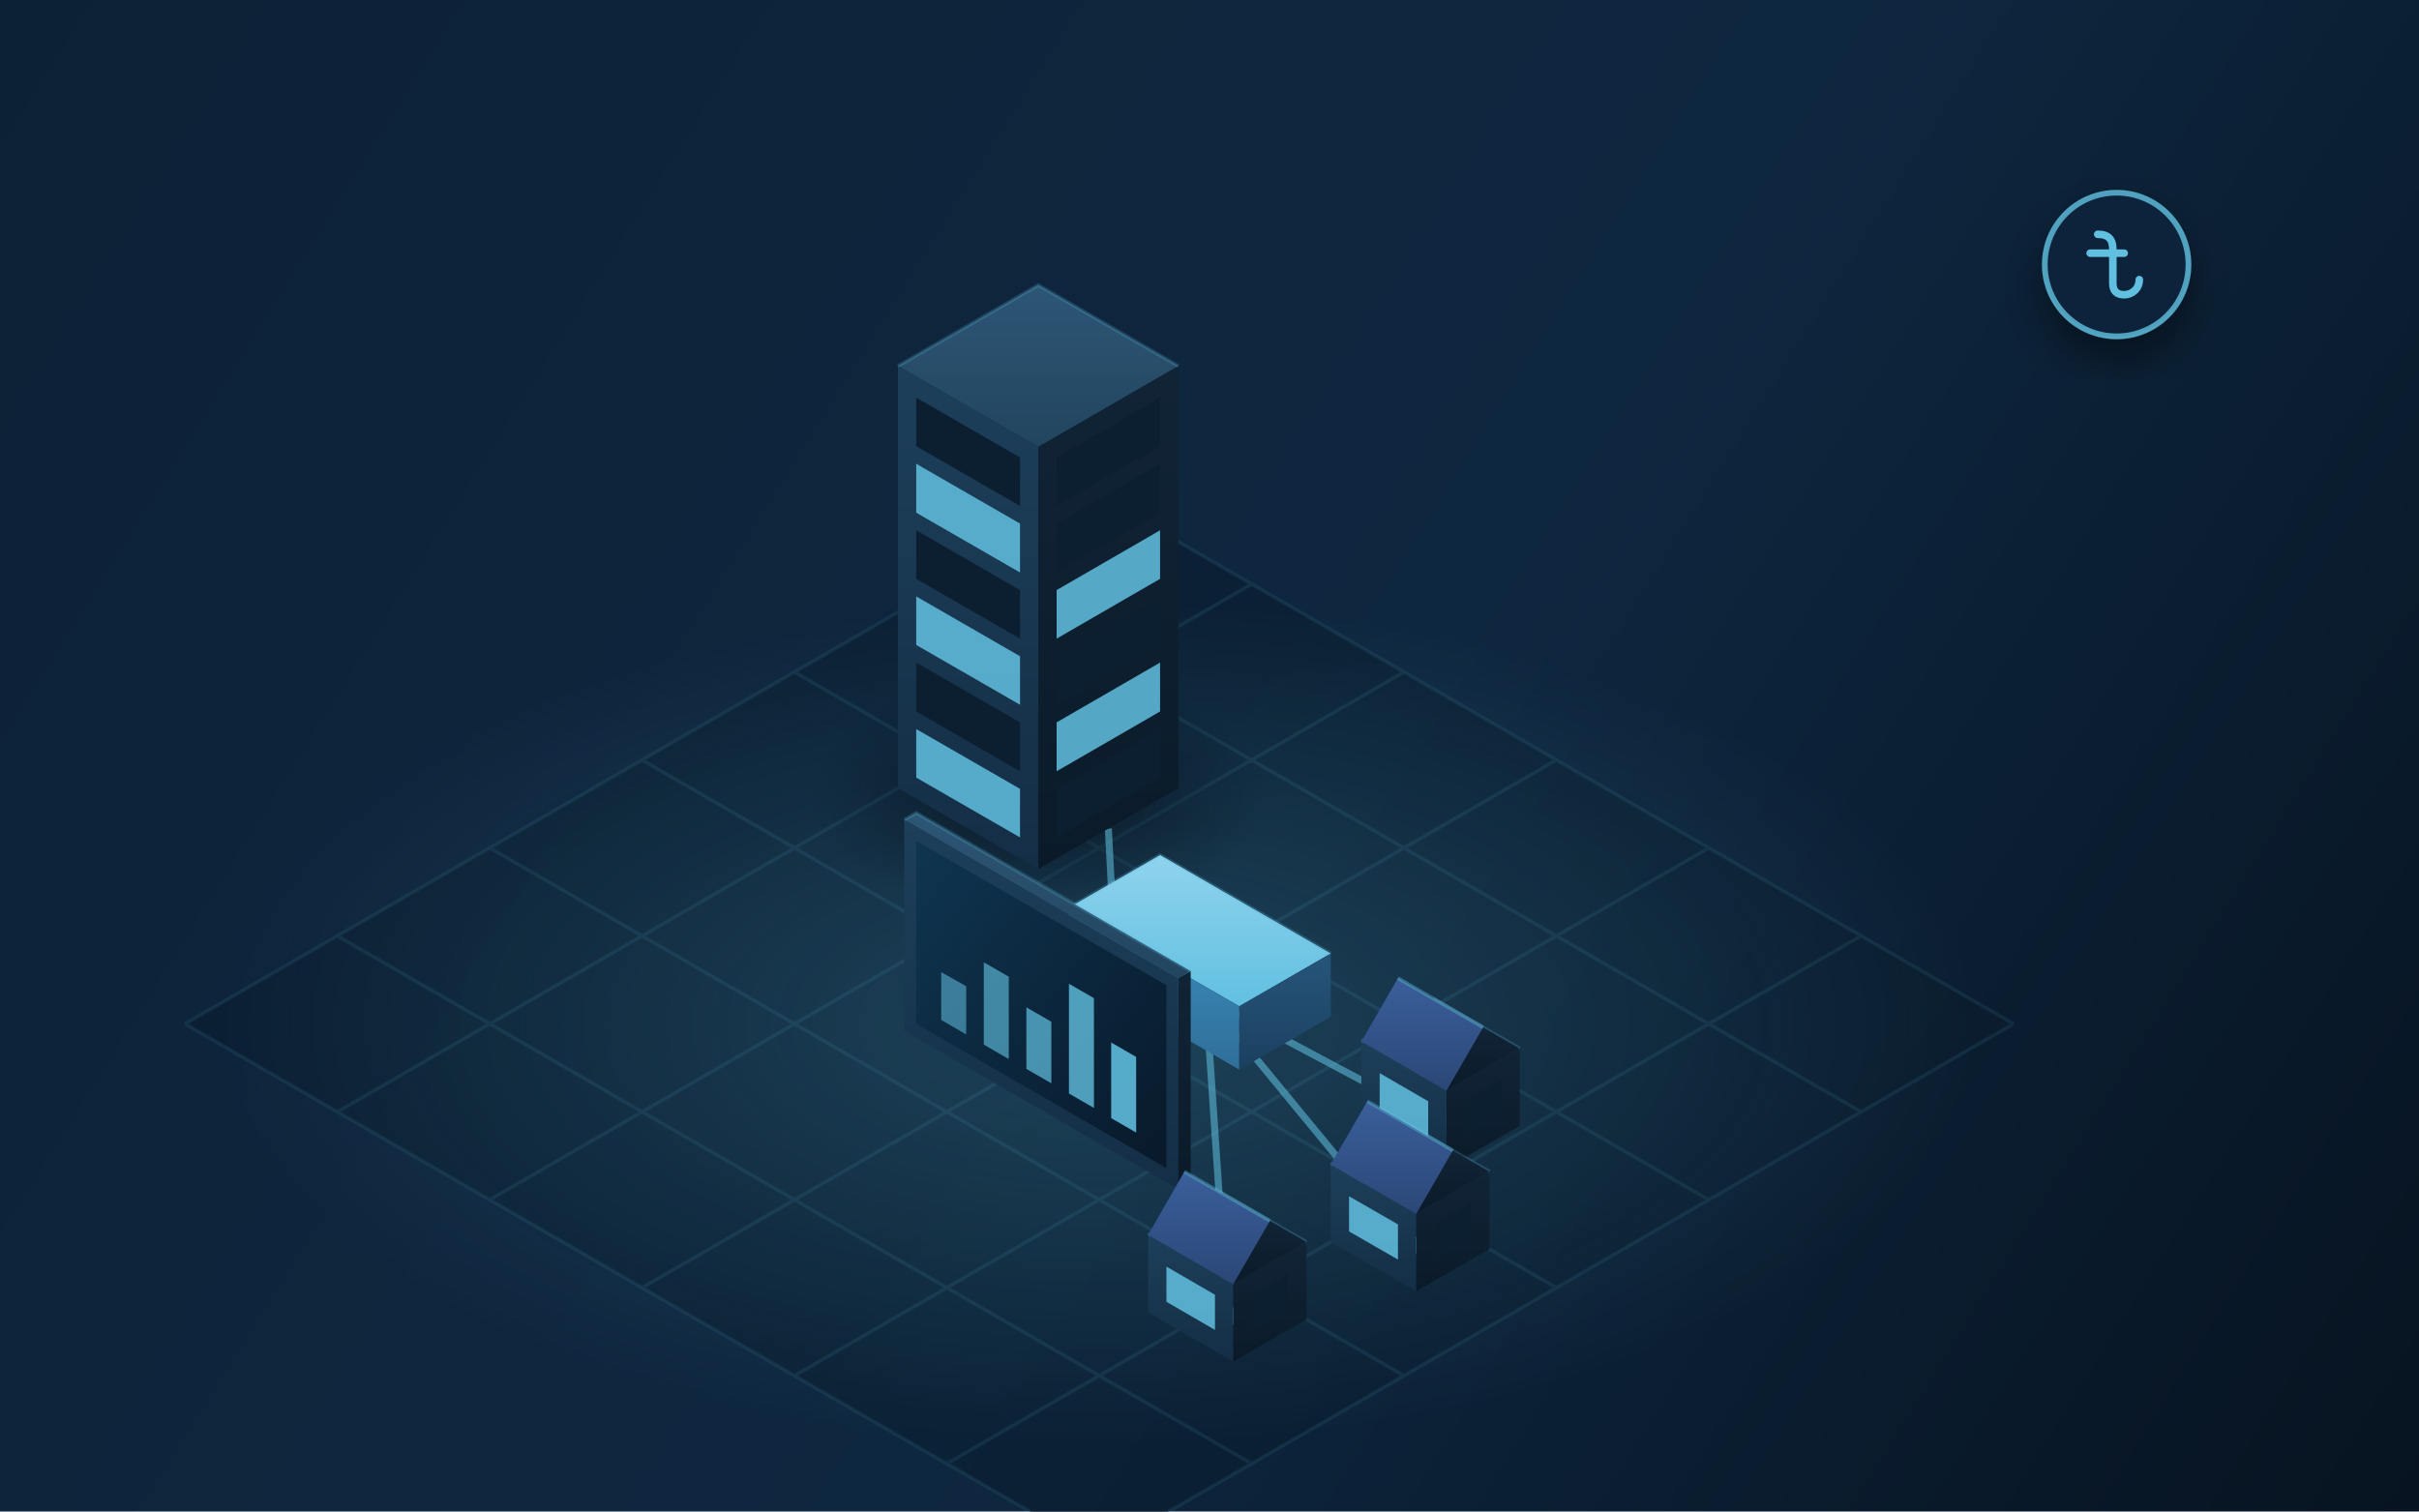
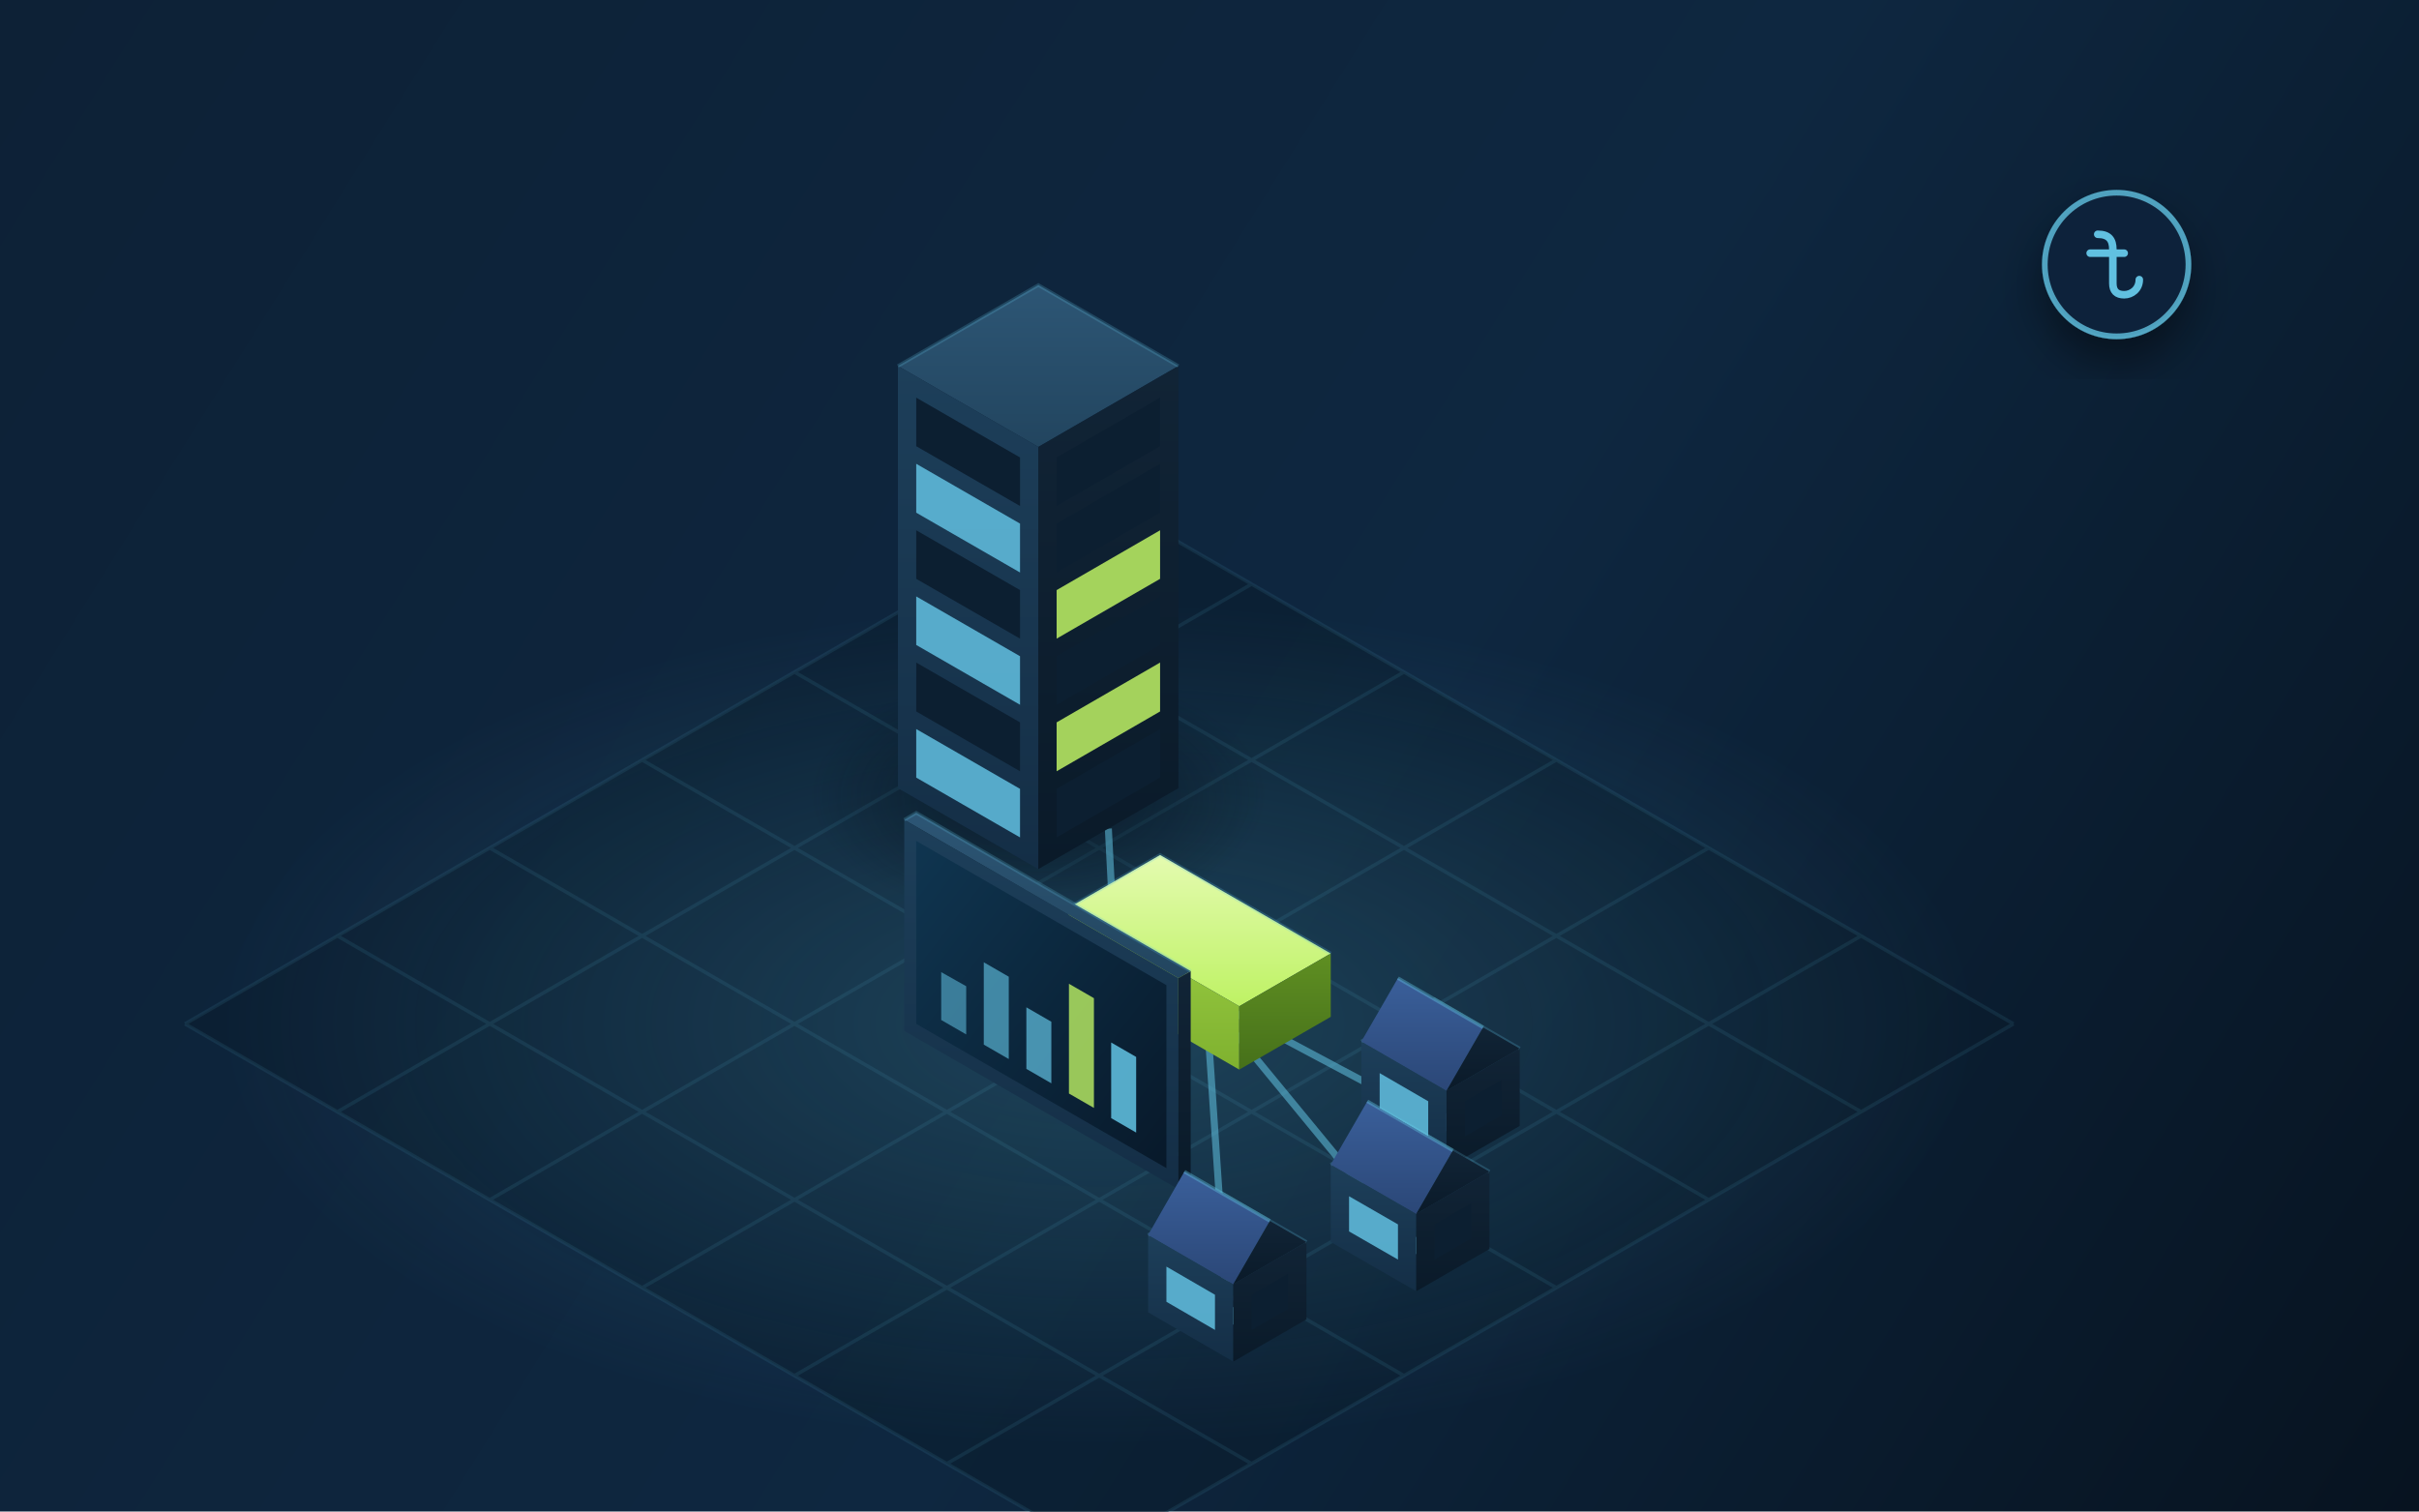
<svg xmlns="http://www.w3.org/2000/svg" viewBox="0 0 640 400" width="640" height="400" role="img" aria-label="An isometric billing server linked to a MikroTik router and homes, with a revenue dashboard">
  <defs>
    <linearGradient id="bg" x1="0" y1="0" x2="640" y2="400" gradientUnits="userSpaceOnUse">
      <stop offset="0" stop-color="#0d2136" />
      <stop offset=".55" stop-color="#0e2740" />
      <stop offset="1" stop-color="#071320" />
    </linearGradient>
    <linearGradient id="fTop" x1="0" y1="0" x2="0" y2="1">
      <stop offset="0" stop-color="#2d5675" />
      <stop offset="1" stop-color="#22455f" />
    </linearGradient>
    <linearGradient id="fLeft" x1="0" y1="0" x2="0" y2="1">
      <stop offset="0" stop-color="#1d3f5a" />
      <stop offset="1" stop-color="#142e46" />
    </linearGradient>
    <linearGradient id="fRight" x1="0" y1="0" x2="0" y2="1">
      <stop offset="0" stop-color="#112436" />
      <stop offset="1" stop-color="#0a1a29" />
    </linearGradient>
    <linearGradient id="lTop" x1="0" y1="0" x2="0" y2="1">
      <stop offset="0" stop-color="#3f6f93" />
      <stop offset="1" stop-color="#335d7d" />
    </linearGradient>
    <linearGradient id="lLeft" x1="0" y1="0" x2="0" y2="1">
      <stop offset="0" stop-color="#2a5577" />
      <stop offset="1" stop-color="#1f4461" />
    </linearGradient>
    <linearGradient id="lRight" x1="0" y1="0" x2="0" y2="1">
      <stop offset="0" stop-color="#183650" />
      <stop offset="1" stop-color="#10263a" />
    </linearGradient>
    <linearGradient id="gTop" x1="0" y1="0" x2="0" y2="1">
      <stop offset="0" stop-color="#8fd3ee" />
      <stop offset="1" stop-color="#61c0e0" />
    </linearGradient>
    <linearGradient id="gLeft" x1="0" y1="0" x2="0" y2="1">
      <stop offset="0" stop-color="#3d8fc0" />
      <stop offset="1" stop-color="#2f6f99" />
    </linearGradient>
    <linearGradient id="gRight" x1="0" y1="0" x2="0" y2="1">
      <stop offset="0" stop-color="#26557a" />
      <stop offset="1" stop-color="#1b4060" />
+     </linearGradient>
+     <linearGradient id="mTop" x1="0" y1="0" x2="0" y2="1">
+       <stop offset="0" stop-color="#e4fbb0" />
+       <stop offset="1" stop-color="#bef264" />
+     </linearGradient>
+     <linearGradient id="mLeft" x1="0" y1="0" x2="0" y2="1">
+       <stop offset="0" stop-color="#9ccf45" />
+       <stop offset="1" stop-color="#7fb12f" />
+     </linearGradient>
+     <linearGradient id="mRight" x1="0" y1="0" x2="0" y2="1">
+       <stop offset="0" stop-color="#5f8f22" />
+       <stop offset="1" stop-color="#46701a" />
+     </linearGradient>
+     <linearGradient id="cylM" x1="0" y1="0" x2="1" y2="0">
+       <stop offset="0" stop-color="#9ccf45" />
+       <stop offset="1" stop-color="#46701a" />
    </linearGradient>
    <linearGradient id="roof" x1="0" y1="0" x2="0" y2="1">
      <stop offset="0" stop-color="#3a5f9a" />
      <stop offset="1" stop-color="#2b4777" />
    </linearGradient>
    <linearGradient id="cyl" x1="0" y1="0" x2="1" y2="0">
      <stop offset="0" stop-color="#1d3f5a" />
      <stop offset=".55" stop-color="#163650" />
      <stop offset="1" stop-color="#0a1a29" />
    </linearGradient>
    <linearGradient id="cylG" x1="0" y1="0" x2="1" y2="0">
      <stop offset="0" stop-color="#3d8fc0" />
      <stop offset="1" stop-color="#1b4060" />
    </linearGradient>
    <linearGradient id="screen" x1="0" y1="0" x2="1" y2="1">
      <stop offset="0" stop-color="#0f3550" />
      <stop offset="1" stop-color="#08192a" />
    </linearGradient>
    <radialGradient id="head" cx=".4" cy=".35" r=".7">
      <stop offset="0" stop-color="#3f6f93" />
      <stop offset="1" stop-color="#173550" />
    </radialGradient>
    <radialGradient id="pool" cx=".5" cy=".5" r=".5">
      <stop offset="0" stop-color="#61c0e0" stop-opacity=".22" />
      <stop offset="1" stop-color="#61c0e0" stop-opacity="0" />
    </radialGradient>
    <radialGradient id="shadow" cx=".5" cy=".5" r=".5">
      <stop offset="0" stop-color="#04101b" stop-opacity=".7" />
      <stop offset="1" stop-color="#04101b" stop-opacity="0" />
    </radialGradient>
+     <style>
+ .blink{animation:blink 3.2s ease-in-out infinite}
+ .grow{transform-box:fill-box;transform-origin:50% 100%;animation:grow 2.6s ease-in-out infinite}
+ .wave{transform-box:fill-box;transform-origin:50% 50%;animation:wave 1.1s ease-in-out infinite}
+ .draw{stroke-dasharray:420;animation:draw 3.4s linear infinite}
+ .flow{animation:flow 1.2s linear infinite}
+ .packet{animation:move 2.8s linear infinite}
+ .float{animation:float 4.5s ease-in-out infinite}
+ .ping{animation:ping 2.2s ease-out infinite}
+ .pop{animation:pop 4.5s ease-in-out infinite}
+ .breathe{animation:breathe 5s ease-in-out infinite}
+ @keyframes blink{0%,100%{opacity:.9}50%{opacity:.25}}
+ @keyframes grow{0%,100%{transform:scaleY(1)}50%{transform:scaleY(.55)}}
+ @keyframes wave{0%,100%{transform:scaleY(1)}50%{transform:scaleY(.3)}}
+ @keyframes draw{0%{stroke-dashoffset:420}60%,100%{stroke-dashoffset:0}}
+ @keyframes flow{to{stroke-dashoffset:-22}}
+ @keyframes move{0%{offset-distance:0%;opacity:0}12%,88%{opacity:1}100%{offset-distance:100%;opacity:0}}
+ @keyframes float{0%,100%{transform:translateY(0)}50%{transform:translateY(-7px)}}
+ @keyframes ping{0%{opacity:.15}35%{opacity:1}100%{opacity:.15}}
+ @keyframes pop{0%,12%{opacity:0}28%,100%{opacity:.9}}
+ @keyframes breathe{0%,100%{opacity:.65}50%{opacity:1}}
+ @media (prefers-reduced-motion:reduce){*{animation:none!important}.packet{display:none}}
+ </style>
    <filter id="soft" x="-30%" y="-30%" width="160%" height="160%">
      <feDropShadow dx="0" dy="6" stdDeviation="6" flood-color="#000" flood-opacity=".45" />
    </filter>
  </defs>
  <rect width="640" height="400" fill="url(#bg)" />
  <g transform="translate(-7.1 38.2) scale(0.931)">
    <polygon points="320.0,100.0 579.8,250.0 320.0,400.0 60.2,250.0" fill="#0a1b2b" opacity=".55" />
    <path d="M320.0 100.0L60.2 250.0M320.0 100.0L579.8 250.0M363.3 125.0L103.5 275.0M276.7 125.0L536.5 275.0M406.6 150.0L146.8 300.0M233.4 150.0L493.2 300.0M449.9 175.0L190.1 325.0M190.1 175.0L449.9 325.0M493.2 200.0L233.4 350.0M146.8 200.0L406.6 350.0M536.5 225.0L276.7 375.0M103.5 225.0L363.3 375.0M579.8 250.0L320.0 400.0M60.2 250.0L320.0 400.0" stroke="#61c0e0" stroke-opacity=".1" stroke-width="1" />
-     <ellipse cx="320.0" cy="250.0" rx="250" ry="120" fill="url(#pool)" />
+     <ellipse class="breathe" cx="320.0" cy="250.0" rx="250" ry="120" fill="url(#pool)" />
    <ellipse cx="302.7" cy="185.0" rx="65.0" ry="35.7" fill="url(#shadow)" />
    <line x1="350.3" y1="242.5" x2="417.0" y2="278.0" stroke="#61c0e0" stroke-opacity="0.55" stroke-width="2" />
    <circle cx="417.0" cy="278.0" r="3" fill="#61c0e0" />
+     <circle class="packet" r="3.6" fill="#bef264" style="offset-path:path('M350.3 242.5L417.0 278.0');animation-delay:0.98s" />
    <line x1="350.3" y1="242.5" x2="408.3" y2="313.0" stroke="#61c0e0" stroke-opacity="0.55" stroke-width="2" />
    <circle cx="408.3" cy="313.0" r="3" fill="#61c0e0" />
+     <circle class="packet" r="3.6" fill="#bef264" style="offset-path:path('M350.3 242.5L408.3 313.0');animation-delay:2.20s" />
    <line x1="350.3" y1="242.5" x2="356.4" y2="333.0" stroke="#61c0e0" stroke-opacity="0.55" stroke-width="2" />
    <circle cx="356.4" cy="333.0" r="3" fill="#61c0e0" />
+     <circle class="packet" r="3.6" fill="#bef264" style="offset-path:path('M350.3 242.5L356.4 333.0');animation-delay:0.62s" />
    <line x1="322.6" y1="194.5" x2="324.3" y2="227.5" stroke="#61c0e0" stroke-opacity="0.55" stroke-width="2" />
    <circle cx="324.3" cy="227.5" r="3" fill="#61c0e0" />
+     <circle class="packet" r="3.6" fill="#a3dbf0" style="offset-path:path('M322.6 194.5L324.3 227.5');animation-delay:1.23s" />
    <polygon points="302.7,40.0 342.5,63.0 302.7,86.0 262.8,63.0" fill="url(#fTop)" />
    <polygon points="262.8,183.0 302.7,206.0 302.7,86.0 262.8,63.0" fill="url(#fLeft)" />
    <polygon points="342.5,183.0 302.7,206.0 302.7,86.0 342.5,63.0" fill="url(#fRight)" />
    <polyline points="262.8,63.0 302.7,40.0 342.5,63.0" fill="none" stroke="#61c0e0" stroke-opacity=".22" stroke-width="1" />
-     <polygon points="268.0,180.0 297.5,197.0 297.5,183.2 268.0,166.2" fill="#61c0e0" opacity="0.85" />
+     <polygon class="blink" style="animation-delay:1.87s" points="268.0,180.0 297.5,197.0 297.5,183.2 268.0,166.2" fill="#61c0e0" opacity="0.85" />
    <polygon points="268.0,161.2 297.5,178.2 297.5,164.3 268.0,147.3" fill="#0c1f31" opacity="1" />
-     <polygon points="268.0,142.3 297.5,159.3 297.5,145.5 268.0,128.5" fill="#61c0e0" opacity="0.85" />
+     <polygon class="blink" style="animation-delay:2.48s" points="268.0,142.3 297.5,159.3 297.5,145.5 268.0,128.5" fill="#61c0e0" opacity="0.85" />
    <polygon points="268.0,123.5 297.5,140.5 297.5,126.7 268.0,109.7" fill="#0c1f31" opacity="1" />
-     <polygon points="268.0,104.7 297.5,121.7 297.5,107.8 268.0,90.8" fill="#61c0e0" opacity="0.85" />
+     <polygon class="blink" style="animation-delay:3.09s" points="268.0,104.7 297.5,121.7 297.5,107.8 268.0,90.8" fill="#61c0e0" opacity="0.85" />
    <polygon points="268.0,85.8 297.5,102.8 297.5,89.0 268.0,72.0" fill="#0c1f31" opacity="1" />
    <polygon points="337.3,180.0 307.9,197.0 307.9,183.2 337.3,166.2" fill="#0c1f31" opacity="1" />
-     <polygon points="337.3,161.2 307.9,178.2 307.9,164.3 337.3,147.3" fill="#61c0e0" opacity="0.85" />
+     <polygon class="blink" style="animation-delay:0.50s" points="337.3,161.2 307.9,178.2 307.9,164.3 337.3,147.3" fill="#bef264" opacity="0.85" />
    <polygon points="337.3,142.3 307.9,159.3 307.9,145.5 337.3,128.5" fill="#0c1f31" opacity="1" />
-     <polygon points="337.3,123.5 307.9,140.5 307.9,126.7 337.3,109.7" fill="#61c0e0" opacity="0.85" />
+     <polygon class="blink" style="animation-delay:1.11s" points="337.3,123.5 307.9,140.5 307.9,126.7 337.3,109.7" fill="#bef264" opacity="0.85" />
    <polygon points="337.3,104.7 307.9,121.7 307.9,107.8 337.3,90.8" fill="#0c1f31" opacity="1" />
    <polygon points="337.3,85.8 307.9,102.8 307.9,89.0 337.3,72.0" fill="#0c1f31" opacity="1" />
-     <polygon points="337.3,202.0 385.8,230.0 359.8,245.0 311.3,217.0" fill="url(#gTop)" />
-     <polygon points="311.3,235.0 359.8,263.0 359.8,245.0 311.3,217.0" fill="url(#gLeft)" />
-     <polygon points="385.8,248.0 359.8,263.0 359.8,245.0 385.8,230.0" fill="url(#gRight)" />
+     <polygon points="337.3,202.0 385.8,230.0 359.8,245.0 311.3,217.0" fill="url(#mTop)" />
+     <polygon points="311.3,235.0 359.8,263.0 359.8,245.0 311.3,217.0" fill="url(#mLeft)" />
+     <polygon points="385.8,248.0 359.8,263.0 359.8,245.0 385.8,230.0" fill="url(#mRight)" />
    <polyline points="311.3,217.0 337.3,202.0 385.8,230.0" fill="none" stroke="#61c0e0" stroke-opacity=".22" stroke-width="1" />
    <polygon points="268.0,190.0 346.0,235.0 342.5,237.0 264.6,192.0" fill="url(#fTop)" />
    <polygon points="264.6,252.0 342.5,297.0 342.5,237.0 264.6,192.0" fill="url(#fLeft)" />
    <polygon points="346.0,295.0 342.5,297.0 342.5,237.0 346.0,235.0" fill="url(#fRight)" />
    <polyline points="264.6,192.0 268.0,190.0 346.0,235.0" fill="none" stroke="#61c0e0" stroke-opacity=".22" stroke-width="1" />
    <polygon points="268.0,250.0 339.1,291.0 339.1,239.0 268.0,198.0" fill="url(#screen)" />
-     <polygon points="275.1,248.9 282.2,253.0 282.2,239.3 275.1,235.3" fill="#61c0e0" opacity="0.55" />
-     <polygon points="287.2,255.9 294.3,260.0 294.3,236.6 287.2,232.5" fill="#61c0e0" opacity="0.63" />
-     <polygon points="299.3,262.8 306.4,266.9 306.4,249.4 299.3,245.3" fill="#61c0e0" opacity="0.71" />
-     <polygon points="311.4,269.8 318.5,273.9 318.5,242.7 311.4,238.6" fill="#61c0e0" opacity="0.79" />
-     <polygon points="323.4,276.8 330.5,280.9 330.5,259.4 323.4,255.3" fill="#61c0e0" opacity="0.87" />
+     <polygon class="grow" style="animation-delay:1.52s" points="275.1,248.9 282.2,253.0 282.2,239.3 275.1,235.3" fill="#61c0e0" opacity="0.55" />
+     <polygon class="grow" style="animation-delay:2.13s" points="287.2,255.9 294.3,260.0 294.3,236.6 287.2,232.5" fill="#61c0e0" opacity="0.63" />
+     <polygon class="grow" style="animation-delay:0.14s" points="299.3,262.8 306.4,266.9 306.4,249.4 299.3,245.3" fill="#61c0e0" opacity="0.71" />
+     <polygon class="grow" style="animation-delay:0.75s" points="311.4,269.8 318.5,273.9 318.5,242.7 311.4,238.6" fill="#bef264" opacity="0.79" />
+     <polygon class="grow" style="animation-delay:1.36s" points="323.4,276.8 330.5,280.9 330.5,259.4 323.4,255.3" fill="#61c0e0" opacity="0.87" />
    <polygon points="415.3,243.0 439.5,257.0 418.7,269.0 394.5,255.0" fill="url(#fTop)" />
    <polygon points="394.5,277.0 418.7,291.0 418.7,269.0 394.5,255.0" fill="url(#fLeft)" />
    <polygon points="439.5,279.0 418.7,291.0 418.7,269.0 439.5,257.0" fill="url(#fRight)" />
    <polyline points="394.5,255.0 415.3,243.0 439.5,257.0" fill="none" stroke="#61c0e0" stroke-opacity=".22" stroke-width="1" />
-     <polygon points="399.7,274.0 413.5,282.0 413.5,272.0 399.7,264.0" fill="#61c0e0" opacity="0.85" />
+     <polygon class="blink" style="animation-delay:1.57s" points="399.7,274.0 413.5,282.0 413.5,272.0 399.7,264.0" fill="#61c0e0" opacity="0.85" />
    <polygon points="434.3,276.0 423.9,282.0 423.9,272.0 434.3,266.0" fill="#0c1f31" opacity="1" />
    <polygon points="394.5,255.0 418.7,269.0 429.1,251.0 404.9,237.0" fill="url(#roof)" />
    <polygon points="439.5,257.0 418.7,269.0 429.1,251.0" fill="url(#fRight)" />
    <line x1="404.9" y1="237.0" x2="429.1" y2="251.0" stroke="#61c0e0" stroke-opacity=".4" />
    <polygon points="406.6,278.0 430.9,292.0 410.1,304.0 385.8,290.0" fill="url(#fTop)" />
    <polygon points="385.8,312.0 410.1,326.0 410.1,304.0 385.8,290.0" fill="url(#fLeft)" />
    <polygon points="430.9,314.0 410.1,326.0 410.1,304.0 430.9,292.0" fill="url(#fRight)" />
    <polyline points="385.8,290.0 406.6,278.0 430.9,292.0" fill="none" stroke="#61c0e0" stroke-opacity=".22" stroke-width="1" />
-     <polygon points="391.0,309.0 404.9,317.0 404.9,307.0 391.0,299.0" fill="#61c0e0" opacity="0.85" />
+     <polygon class="blink" style="animation-delay:2.79s" points="391.0,309.0 404.9,317.0 404.9,307.0 391.0,299.0" fill="#61c0e0" opacity="0.85" />
    <polygon points="425.7,311.0 415.3,317.0 415.3,307.0 425.7,301.0" fill="#0c1f31" opacity="1" />
    <polygon points="385.8,290.0 410.1,304.0 420.5,286.0 396.2,272.0" fill="url(#roof)" />
    <polygon points="430.9,292.0 410.1,304.0 420.5,286.0" fill="url(#fRight)" />
    <line x1="396.2" y1="272.0" x2="420.5" y2="286.0" stroke="#61c0e0" stroke-opacity=".4" />
    <polygon points="354.6,298.0 378.9,312.0 358.1,324.0 333.9,310.0" fill="url(#fTop)" />
    <polygon points="333.9,332.0 358.1,346.0 358.1,324.0 333.9,310.0" fill="url(#fLeft)" />
    <polygon points="378.9,334.0 358.1,346.0 358.1,324.0 378.9,312.0" fill="url(#fRight)" />
    <polyline points="333.9,310.0 354.6,298.0 378.9,312.0" fill="none" stroke="#61c0e0" stroke-opacity=".22" stroke-width="1" />
-     <polygon points="339.1,329.0 352.9,337.0 352.9,327.0 339.1,319.0" fill="#61c0e0" opacity="0.85" />
+     <polygon class="blink" style="animation-delay:0.81s" points="339.1,329.0 352.9,337.0 352.9,327.0 339.1,319.0" fill="#61c0e0" opacity="0.85" />
    <polygon points="373.7,331.0 363.3,337.0 363.3,327.0 373.7,321.0" fill="#0c1f31" opacity="1" />
    <polygon points="333.9,310.0 358.1,324.0 368.5,306.0 344.2,292.0" fill="url(#roof)" />
    <polygon points="378.9,312.0 358.1,324.0 368.5,306.0" fill="url(#fRight)" />
    <line x1="344.2" y1="292.0" x2="368.5" y2="306.0" stroke="#61c0e0" stroke-opacity=".4" />
  </g>
-   <g filter="url(#soft)">
-     <circle cx="560" cy="70" r="19" fill="#10243a" stroke="#61c0e0" stroke-opacity=".8" stroke-width="1.5" />
-   </g>
-   <g transform="translate(548 58)" fill="none" stroke="#61c0e0" stroke-width="2" stroke-linecap="round" stroke-linejoin="round">
-     <path d="M7 4c3 0 4 1.5 4 4v9c0 2 1 3 3 3s4-1.5 4-4" />
-     <path d="M5 9h9" />
+   <g class="float" style="animation-delay:0.44s">
+     <g filter="url(#soft)">
+       <circle cx="560" cy="70" r="19" fill="#10243a" stroke="#61c0e0" stroke-opacity=".8" stroke-width="1.5" />
+     </g>
+     <g transform="translate(548 58)" fill="none" stroke="#61c0e0" stroke-width="2" stroke-linecap="round" stroke-linejoin="round">
+       <path d="M7 4c3 0 4 1.5 4 4v9c0 2 1 3 3 3s4-1.5 4-4" />
+       <path d="M5 9h9" />
+     </g>
  </g>
</svg>
